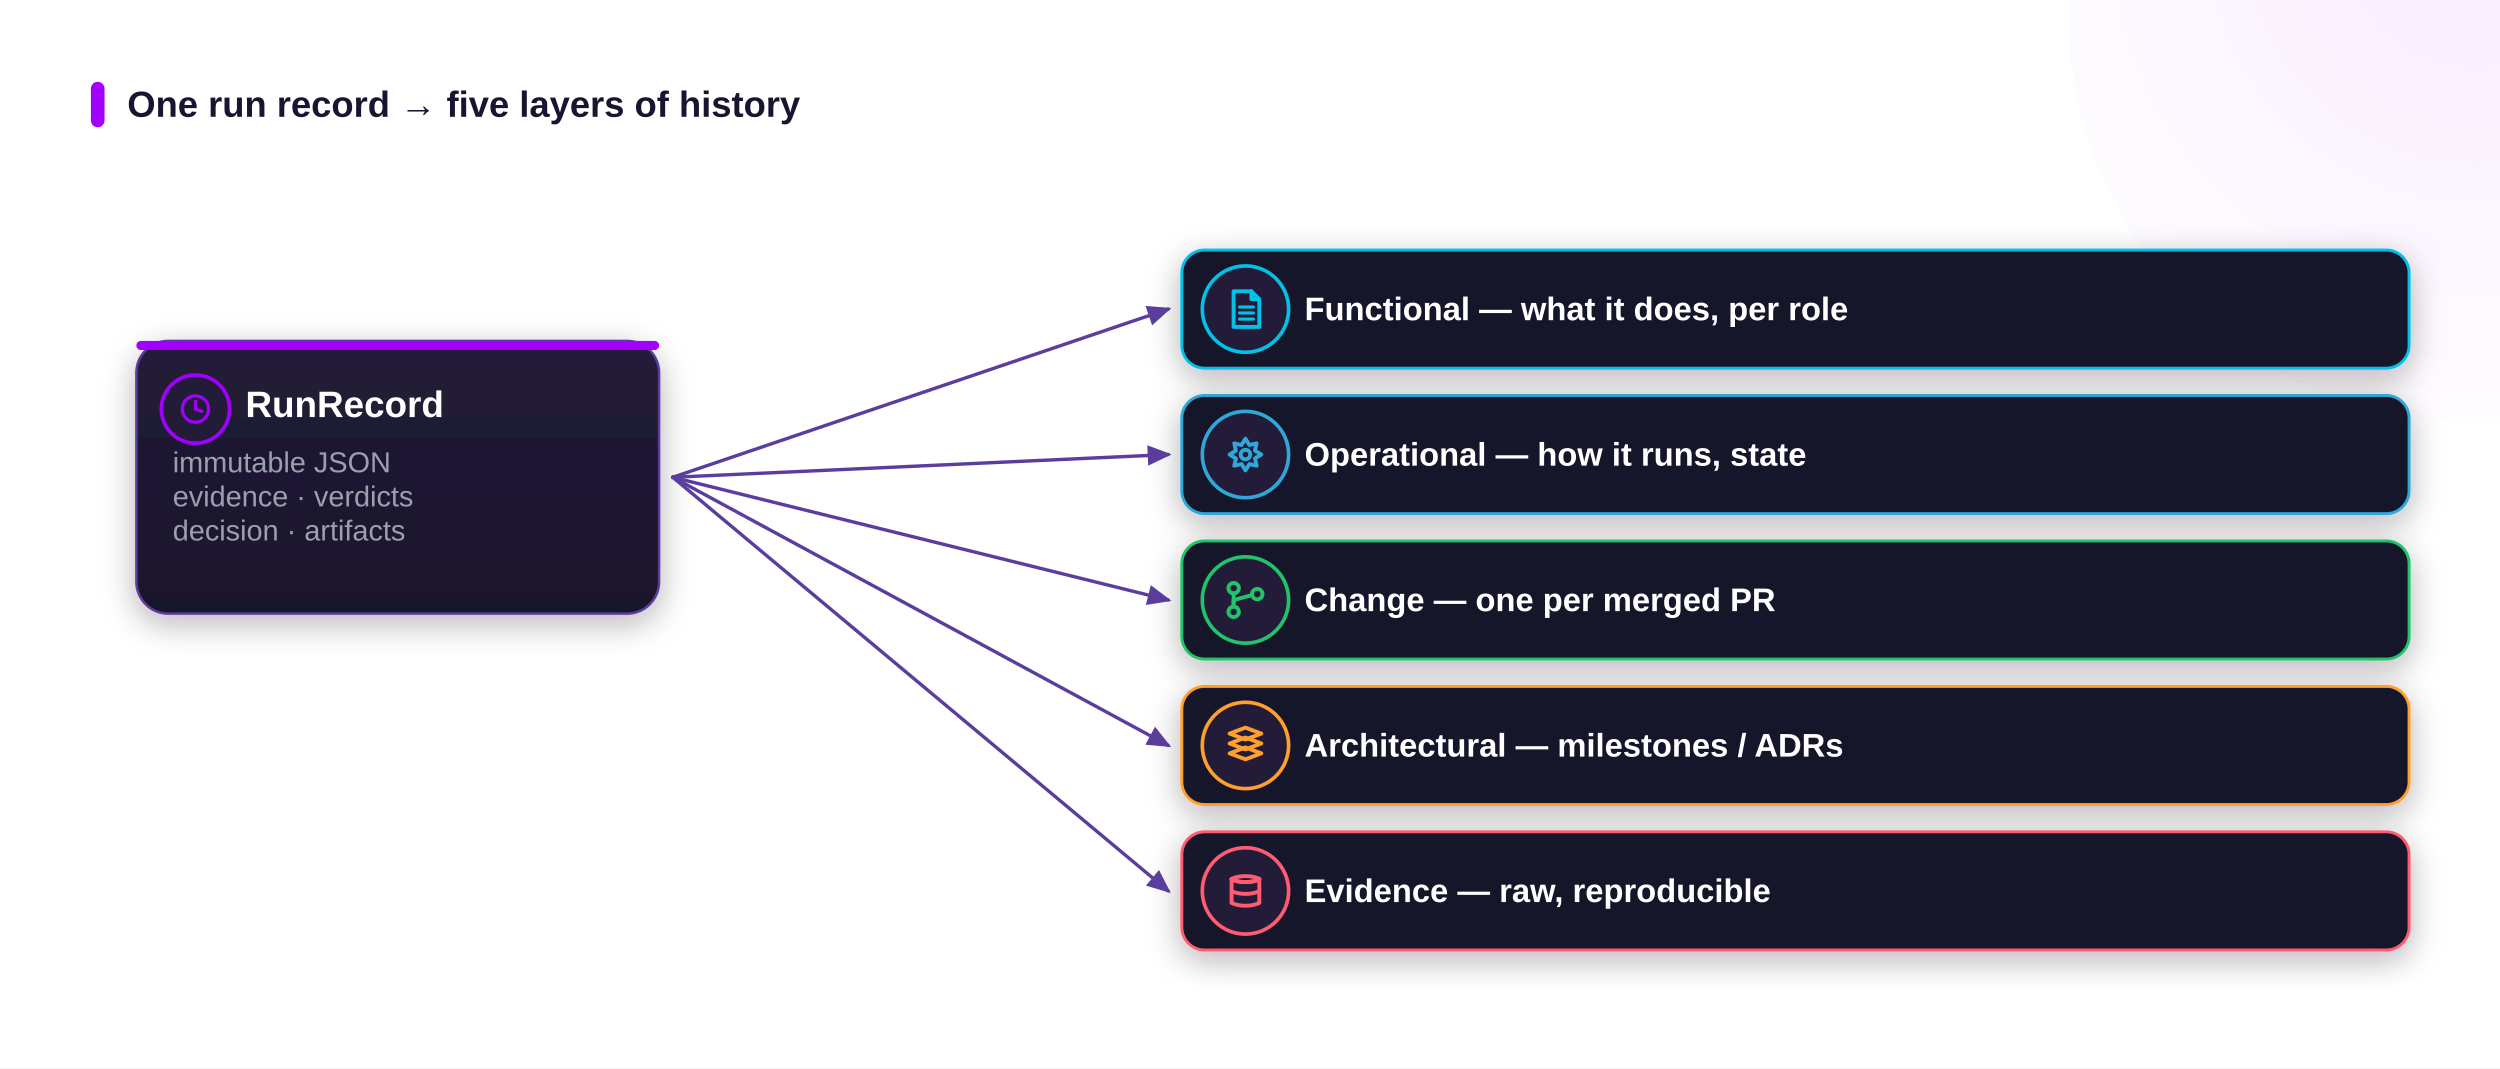
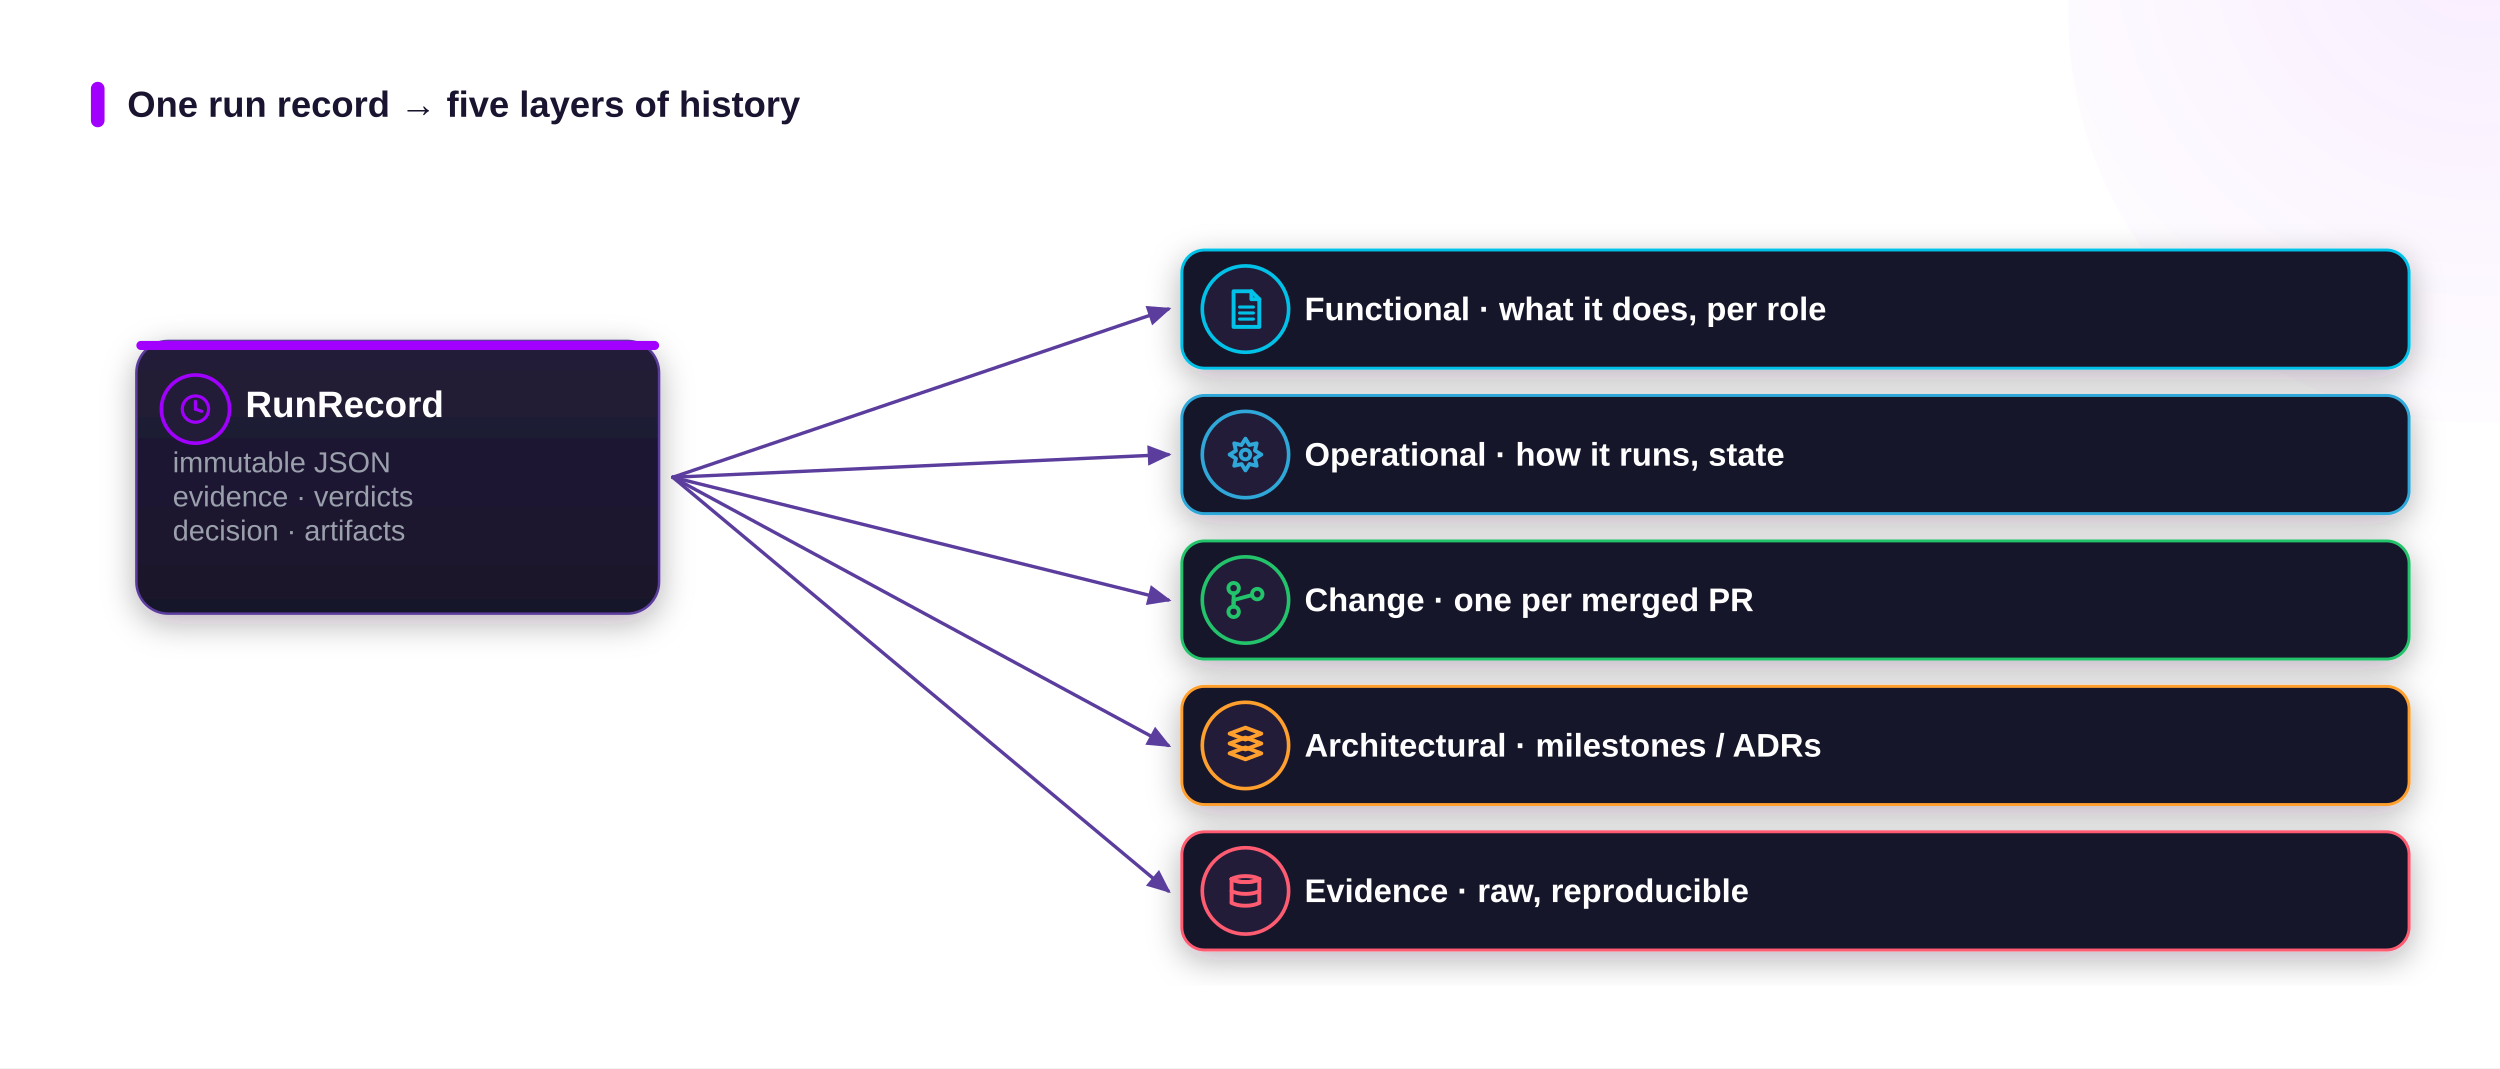
<svg xmlns="http://www.w3.org/2000/svg" viewBox="0 0 1100 470" width="1100" height="470">
  <defs>
    <filter id="softshadow" x="-30%" y="-30%" width="160%" height="160%">
      <feDropShadow dx="0" dy="4" stdDeviation="7" flood-color="#140C28" flood-opacity="0.30" />
    </filter>
    <filter id="glow" x="-50%" y="-50%" width="200%" height="200%">
      <feGaussianBlur stdDeviation="5" result="b" />
      <feMerge>
        <feMergeNode in="b" />
        <feMergeNode in="SourceGraphic" />
      </feMerge>
    </filter>
    <radialGradient id="rg1" cx="0.5" cy="0.4" r="0.7">
      <stop offset="0" stop-color="#A100FF" stop-opacity="0.07" />
      <stop offset="1" stop-color="#A100FF" stop-opacity="0" />
    </radialGradient>
    <linearGradient id="lg2" x1="0" y1="0" x2="0" y2="1">
      <stop offset="0" stop-color="#221C38" />
      <stop offset="1" stop-color="#19152A" />
    </linearGradient>
    <marker id="ar3" markerWidth="9" markerHeight="9" refX="6" refY="3" orient="auto">
      <path d="M0,0 L7,3 L0,6 Z" fill="#5B3D9E" />
    </marker>
    <marker id="ar4" markerWidth="9" markerHeight="9" refX="6" refY="3" orient="auto">
      <path d="M0,0 L7,3 L0,6 Z" fill="#5B3D9E" />
    </marker>
    <marker id="ar5" markerWidth="9" markerHeight="9" refX="6" refY="3" orient="auto">
      <path d="M0,0 L7,3 L0,6 Z" fill="#5B3D9E" />
    </marker>
    <marker id="ar6" markerWidth="9" markerHeight="9" refX="6" refY="3" orient="auto">
      <path d="M0,0 L7,3 L0,6 Z" fill="#5B3D9E" />
    </marker>
    <marker id="ar7" markerWidth="9" markerHeight="9" refX="6" refY="3" orient="auto">
      <path d="M0,0 L7,3 L0,6 Z" fill="#5B3D9E" />
    </marker>
  </defs>
  <rect x="0.0" y="0.0" width="1100.0" height="470.0" rx="0.0" ry="0.0" fill="#FFFFFF" />
  <circle cx="1090.0" cy="6.0" r="180.0" fill="url(#rg1)" />
  <rect x="40.0" y="36.0" width="6.0" height="20.0" rx="3.0" ry="3.0" fill="#A100FF" />
  <text x="56.0" y="51.4" font-family="Segoe UI, Calibri, Arial, sans-serif" font-size="16" text-anchor="start">
    <tspan fill="#1B1430" font-weight="700">One run record → five layers of history</tspan>
  </text>
  <rect x="60.0" y="150.0" width="230.0" height="120.0" rx="14.0" ry="14.0" fill="url(#lg2)" stroke="#5B3D9E" stroke-width="1.1" filter="url(#softshadow)" />
  <rect x="60.0" y="150.0" width="230.0" height="4.0" rx="2.0" ry="2.0" fill="#A100FF" />
  <circle cx="86.0" cy="180.0" r="15.0" fill="#221C38" stroke="#A100FF" stroke-width="1.6" />
  <circle cx="86.0" cy="180.0" r="5.8" fill="none" stroke="#A100FF" stroke-width="1.4" />
  <line x1="86.0" y1="180.0" x2="86.0" y2="176.6" stroke="#A100FF" stroke-width="1.4" stroke-linecap="round" />
  <line x1="86.0" y1="180.0" x2="88.8" y2="181.0" stroke="#A100FF" stroke-width="1.4" stroke-linecap="round" />
  <text x="108.0" y="183.5" font-family="Segoe UI, Calibri, Arial, sans-serif" font-size="16.2" text-anchor="start">
    <tspan fill="#FFFFFF" font-weight="700">RunRecord</tspan>
  </text>
  <text x="76.0" y="207.8" font-family="Segoe UI, Calibri, Arial, sans-serif" font-size="12.7" text-anchor="start">
    <tspan fill="#9AA0AC" font-weight="400">immutable JSON</tspan>
  </text>
  <text x="76.0" y="222.8" font-family="Segoe UI, Calibri, Arial, sans-serif" font-size="12.7" text-anchor="start">
    <tspan fill="#9AA0AC" font-weight="400">evidence · verdicts</tspan>
  </text>
  <text x="76.0" y="237.8" font-family="Segoe UI, Calibri, Arial, sans-serif" font-size="12.7" text-anchor="start">
    <tspan fill="#9AA0AC" font-weight="400">decision · artifacts</tspan>
  </text>
  <rect x="520.0" y="110.0" width="540.0" height="52.0" rx="10.0" ry="10.0" fill="#19152A" stroke="#00C2E8" stroke-width="1.3" filter="url(#softshadow)" />
  <circle cx="548.0" cy="136.0" r="19.0" fill="#221C38" stroke="#00C2E8" stroke-width="1.6" />
  <path d="M542.77,128.16 L550.61,128.16 L554.10,131.65 L554.10,143.84 L542.77,143.84 Z" fill="none" stroke="#00C2E8" stroke-width="1.714" stroke-linecap="round" stroke-linejoin="round" />
  <path d="M550.61,128.16 L550.61,131.65 L554.10,131.65" fill="none" stroke="#00C2E8" stroke-width="1.714" stroke-linecap="round" stroke-linejoin="round" />
  <line x1="545.4" y1="135.1" x2="551.5" y2="135.1" stroke="#00C2E8" stroke-width="1.371" stroke-linecap="round" />
  <line x1="545.4" y1="137.7" x2="551.5" y2="137.7" stroke="#00C2E8" stroke-width="1.371" stroke-linecap="round" />
  <line x1="545.4" y1="140.4" x2="551.5" y2="140.4" stroke="#00C2E8" stroke-width="1.371" stroke-linecap="round" />
  <text x="574.0" y="140.9" font-family="Segoe UI, Calibri, Arial, sans-serif" font-size="14.4" text-anchor="start">
-     <tspan fill="#FFFFFF" font-weight="700">Functional — what it does, per role</tspan>
+     <tspan fill="#FFFFFF" font-weight="700">Functional · what it does, per role</tspan>
  </text>
  <line x1="296.0" y1="210.0" x2="514.0" y2="136.0" stroke="#5B3D9E" stroke-width="1.5" stroke-linecap="round" marker-end="url(#ar3)" />
  <rect x="520.0" y="174.0" width="540.0" height="52.0" rx="10.0" ry="10.0" fill="#19152A" stroke="#2FA8D9" stroke-width="1.3" filter="url(#softshadow)" />
  <circle cx="548.0" cy="200.0" r="19.0" fill="#221C38" stroke="#2FA8D9" stroke-width="1.6" />
  <path d="M554.97,200.00 L552.20,201.70 L552.93,204.93 L549.77,204.17 L548.00,206.97 L546.30,204.20 L543.07,204.93 L543.83,201.77 L541.03,200.00 L543.80,198.30 L543.07,195.07 L546.23,195.83 L548.00,193.03 L549.70,195.80 L552.93,195.07 L552.17,198.23 Z" fill="none" stroke="#2FA8D9" stroke-width="1.714" stroke-linecap="round" stroke-linejoin="round" />
  <circle cx="548.0" cy="200.0" r="2.1" fill="none" stroke="#2FA8D9" stroke-width="1.714" />
  <text x="574.0" y="204.9" font-family="Segoe UI, Calibri, Arial, sans-serif" font-size="14.4" text-anchor="start">
-     <tspan fill="#FFFFFF" font-weight="700">Operational — how it runs, state</tspan>
+     <tspan fill="#FFFFFF" font-weight="700">Operational · how it runs, state</tspan>
  </text>
  <line x1="296.0" y1="210.0" x2="514.0" y2="200.0" stroke="#5B3D9E" stroke-width="1.5" stroke-linecap="round" marker-end="url(#ar4)" />
  <rect x="520.0" y="238.0" width="540.0" height="52.0" rx="10.0" ry="10.0" fill="#19152A" stroke="#22C36B" stroke-width="1.3" filter="url(#softshadow)" />
  <circle cx="548.0" cy="264.0" r="19.0" fill="#221C38" stroke="#22C36B" stroke-width="1.6" />
  <circle cx="542.8" cy="258.8" r="2.3" fill="none" stroke="#22C36B" stroke-width="1.714" />
  <circle cx="542.8" cy="269.2" r="2.3" fill="none" stroke="#22C36B" stroke-width="1.714" />
  <circle cx="553.2" cy="261.4" r="2.3" fill="none" stroke="#22C36B" stroke-width="1.714" />
  <line x1="542.8" y1="261.0" x2="542.8" y2="267.0" stroke="#22C36B" stroke-width="1.714" stroke-linecap="round" />
  <path d="M542.77,266.61 L542.77,264.00 L550.96,261.82" fill="none" stroke="#22C36B" stroke-width="1.714" stroke-linecap="round" stroke-linejoin="round" />
  <text x="574.0" y="268.9" font-family="Segoe UI, Calibri, Arial, sans-serif" font-size="14.4" text-anchor="start">
-     <tspan fill="#FFFFFF" font-weight="700">Change — one per merged PR</tspan>
+     <tspan fill="#FFFFFF" font-weight="700">Change · one per merged PR</tspan>
  </text>
  <line x1="296.0" y1="210.0" x2="514.0" y2="264.0" stroke="#5B3D9E" stroke-width="1.5" stroke-linecap="round" marker-end="url(#ar5)" />
  <rect x="520.0" y="302.0" width="540.0" height="52.0" rx="10.0" ry="10.0" fill="#19152A" stroke="#FF9F2E" stroke-width="1.3" filter="url(#softshadow)" />
  <circle cx="548.0" cy="328.0" r="19.0" fill="#221C38" stroke="#FF9F2E" stroke-width="1.6" />
  <path d="M548.00,320.16 L554.97,322.78 L548.00,325.39 L541.03,322.78 Z" fill="none" stroke="#FF9F2E" stroke-width="1.714" stroke-linecap="round" stroke-linejoin="round" />
  <path d="M548.00,324.52 L554.97,327.13 L548.00,329.74 L541.03,327.13 Z" fill="none" stroke="#FF9F2E" stroke-width="1.714" stroke-linecap="round" stroke-linejoin="round" />
  <path d="M548.00,328.87 L554.97,331.48 L548.00,334.10 L541.03,331.48 Z" fill="none" stroke="#FF9F2E" stroke-width="1.714" stroke-linecap="round" stroke-linejoin="round" />
  <text x="574.0" y="332.9" font-family="Segoe UI, Calibri, Arial, sans-serif" font-size="14.4" text-anchor="start">
-     <tspan fill="#FFFFFF" font-weight="700">Architectural — milestones / ADRs</tspan>
+     <tspan fill="#FFFFFF" font-weight="700">Architectural · milestones / ADRs</tspan>
  </text>
  <line x1="296.0" y1="210.0" x2="514.0" y2="328.0" stroke="#5B3D9E" stroke-width="1.5" stroke-linecap="round" marker-end="url(#ar6)" />
  <rect x="520.0" y="366.0" width="540.0" height="52.0" rx="10.0" ry="10.0" fill="#19152A" stroke="#FF5C72" stroke-width="1.3" filter="url(#softshadow)" />
  <circle cx="548.0" cy="392.0" r="19.0" fill="#221C38" stroke="#FF5C72" stroke-width="1.6" />
  <path d="M541.9,386.8 A7,2.6 0 0 0 554.1,386.8" fill="none" stroke="#FF5C72" stroke-width="1.714" stroke-linecap="round" stroke-linejoin="round" />
  <path d="M541.9,386.8 A7,2.6 0 0 1 554.1,386.8" fill="none" stroke="#FF5C72" stroke-width="1.714" stroke-linecap="round" stroke-linejoin="round" />
  <path d="M541.9,386.8 A7,2.6 0 0 0 554.1,386.8" fill="none" stroke="#FF5C72" stroke-width="1.714" stroke-linecap="round" stroke-linejoin="round" />
  <path d="M541.9,392.0 A7,2.6 0 0 0 554.1,392.0" fill="none" stroke="#FF5C72" stroke-width="1.714" stroke-linecap="round" stroke-linejoin="round" />
  <path d="M541.9,397.2 A7,2.6 0 0 0 554.1,397.2" fill="none" stroke="#FF5C72" stroke-width="1.714" stroke-linecap="round" stroke-linejoin="round" />
  <line x1="541.9" y1="386.8" x2="541.9" y2="397.2" stroke="#FF5C72" stroke-width="1.714" stroke-linecap="round" />
  <line x1="554.1" y1="386.8" x2="554.1" y2="397.2" stroke="#FF5C72" stroke-width="1.714" stroke-linecap="round" />
  <text x="574.0" y="396.9" font-family="Segoe UI, Calibri, Arial, sans-serif" font-size="14.4" text-anchor="start">
-     <tspan fill="#FFFFFF" font-weight="700">Evidence — raw, reproducible</tspan>
+     <tspan fill="#FFFFFF" font-weight="700">Evidence · raw, reproducible</tspan>
  </text>
  <line x1="296.0" y1="210.0" x2="514.0" y2="392.0" stroke="#5B3D9E" stroke-width="1.5" stroke-linecap="round" marker-end="url(#ar7)" />
</svg>
